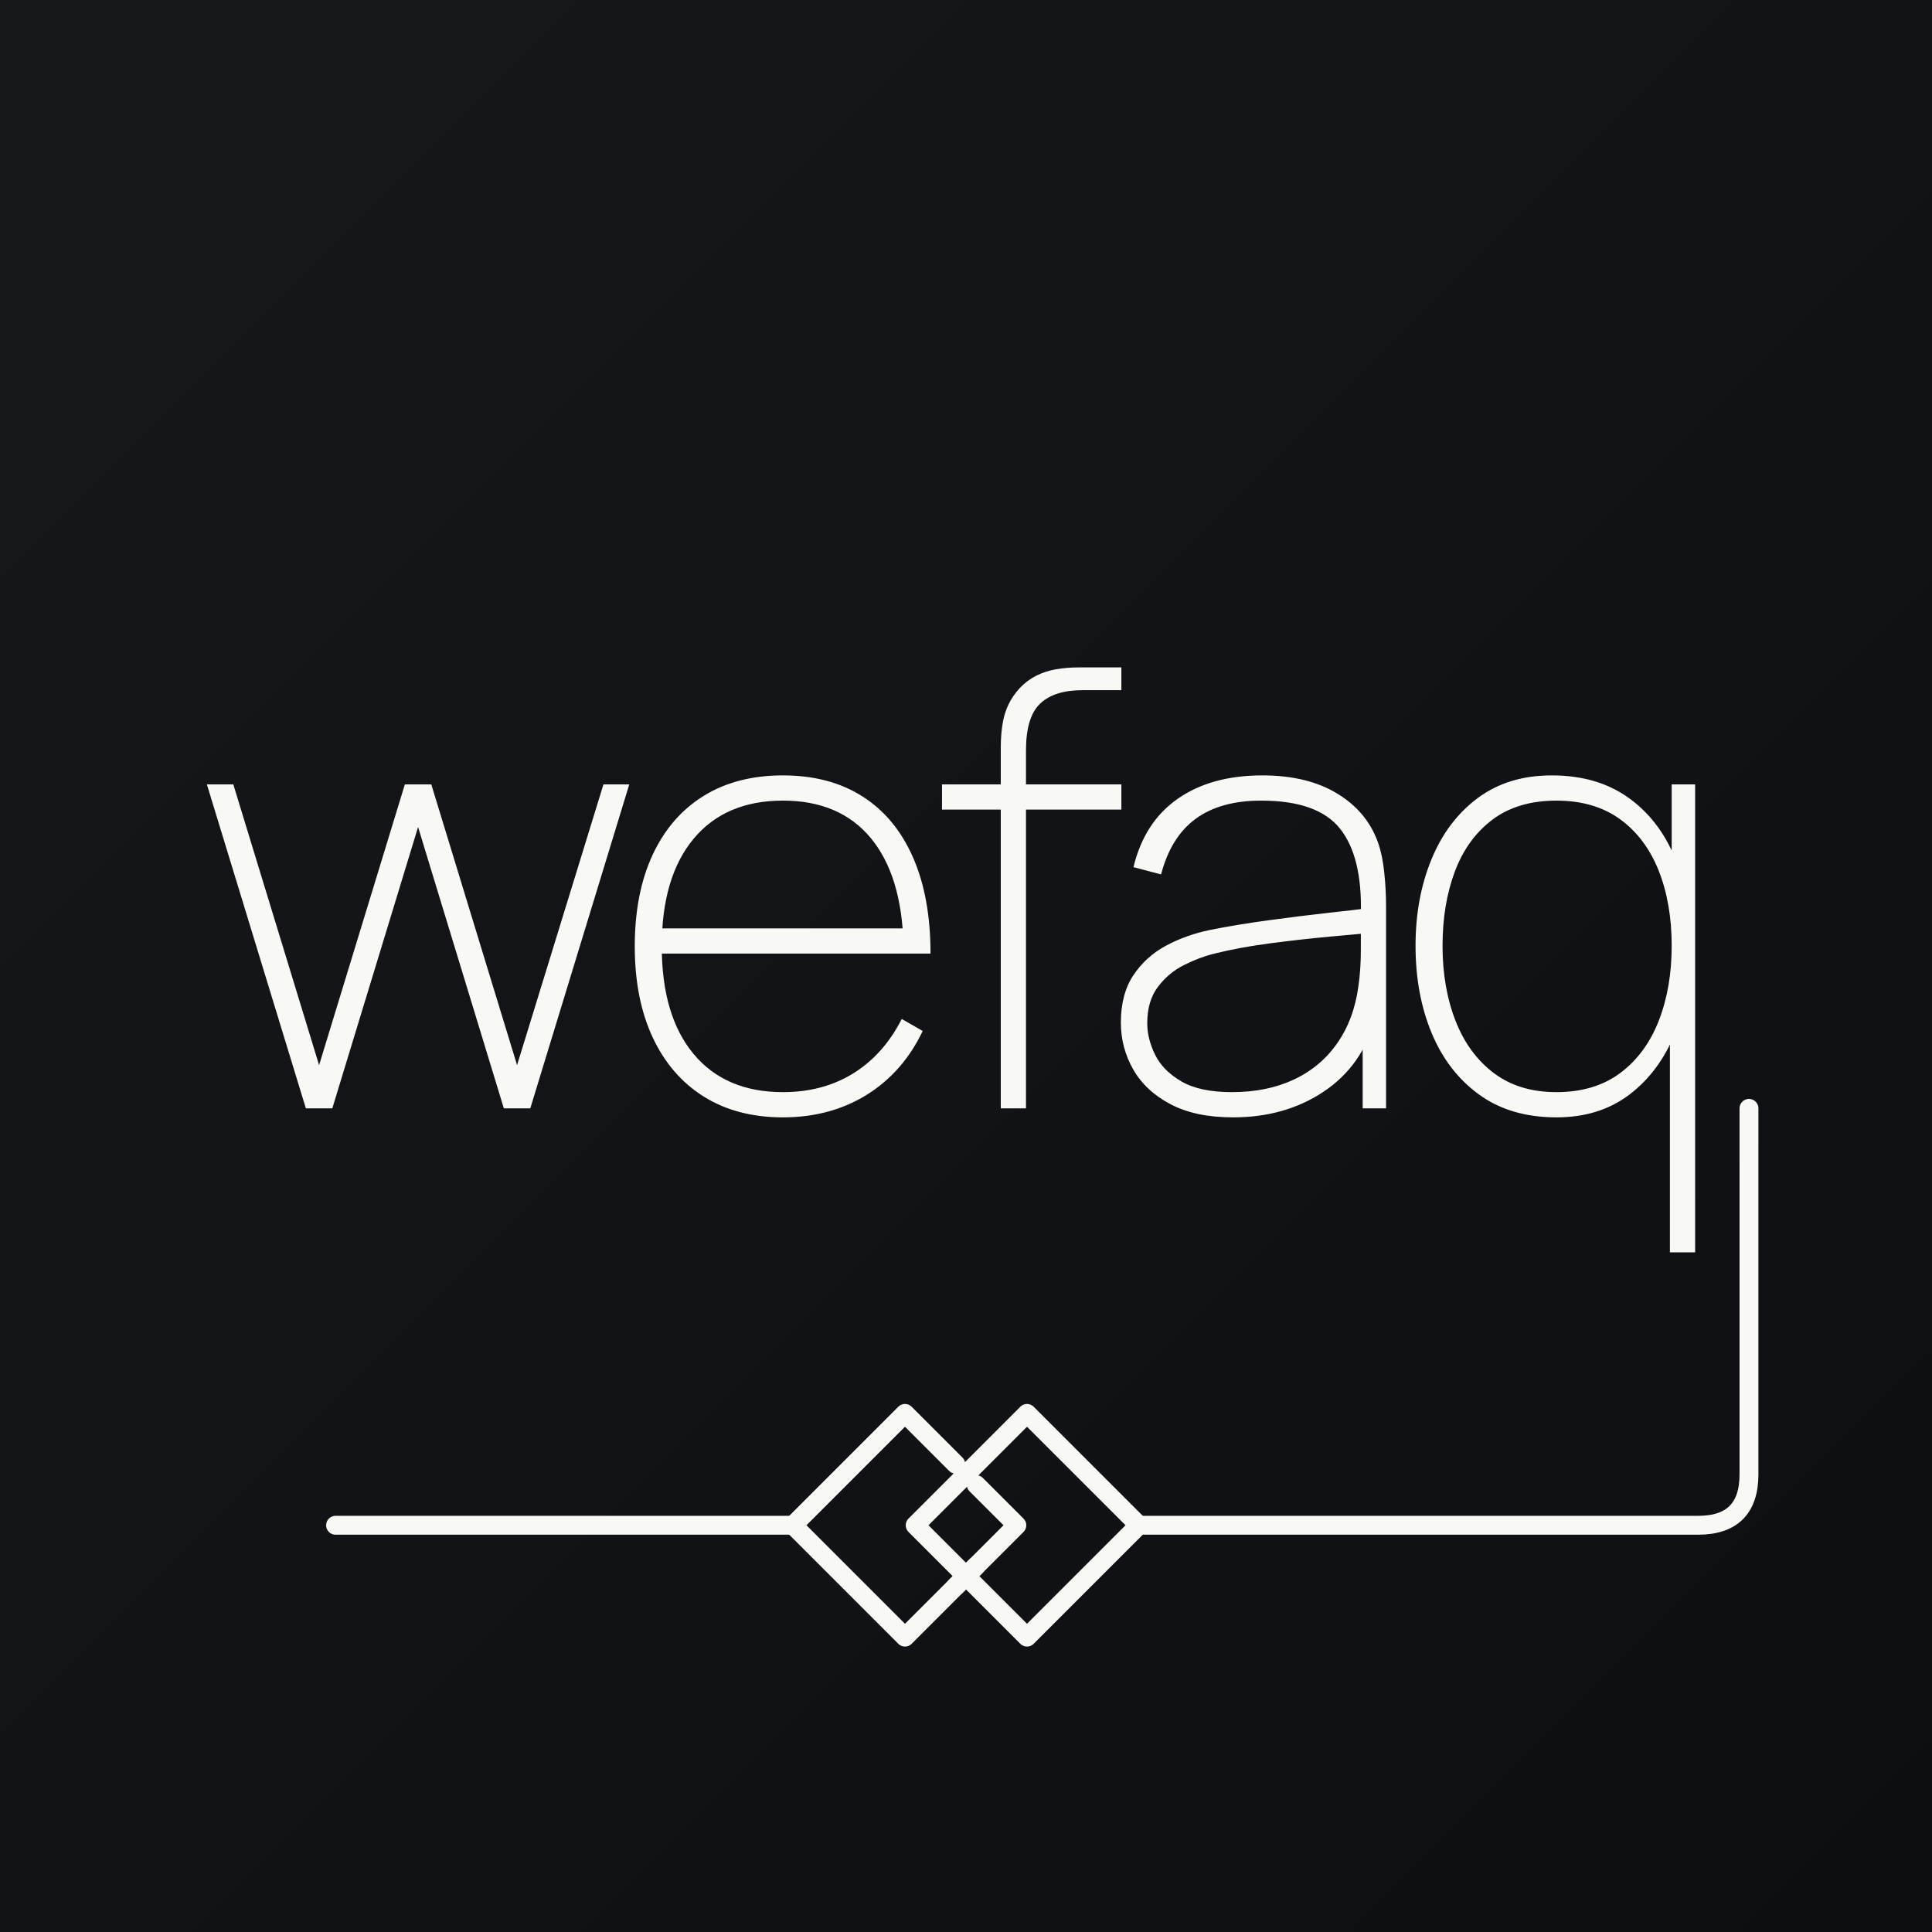
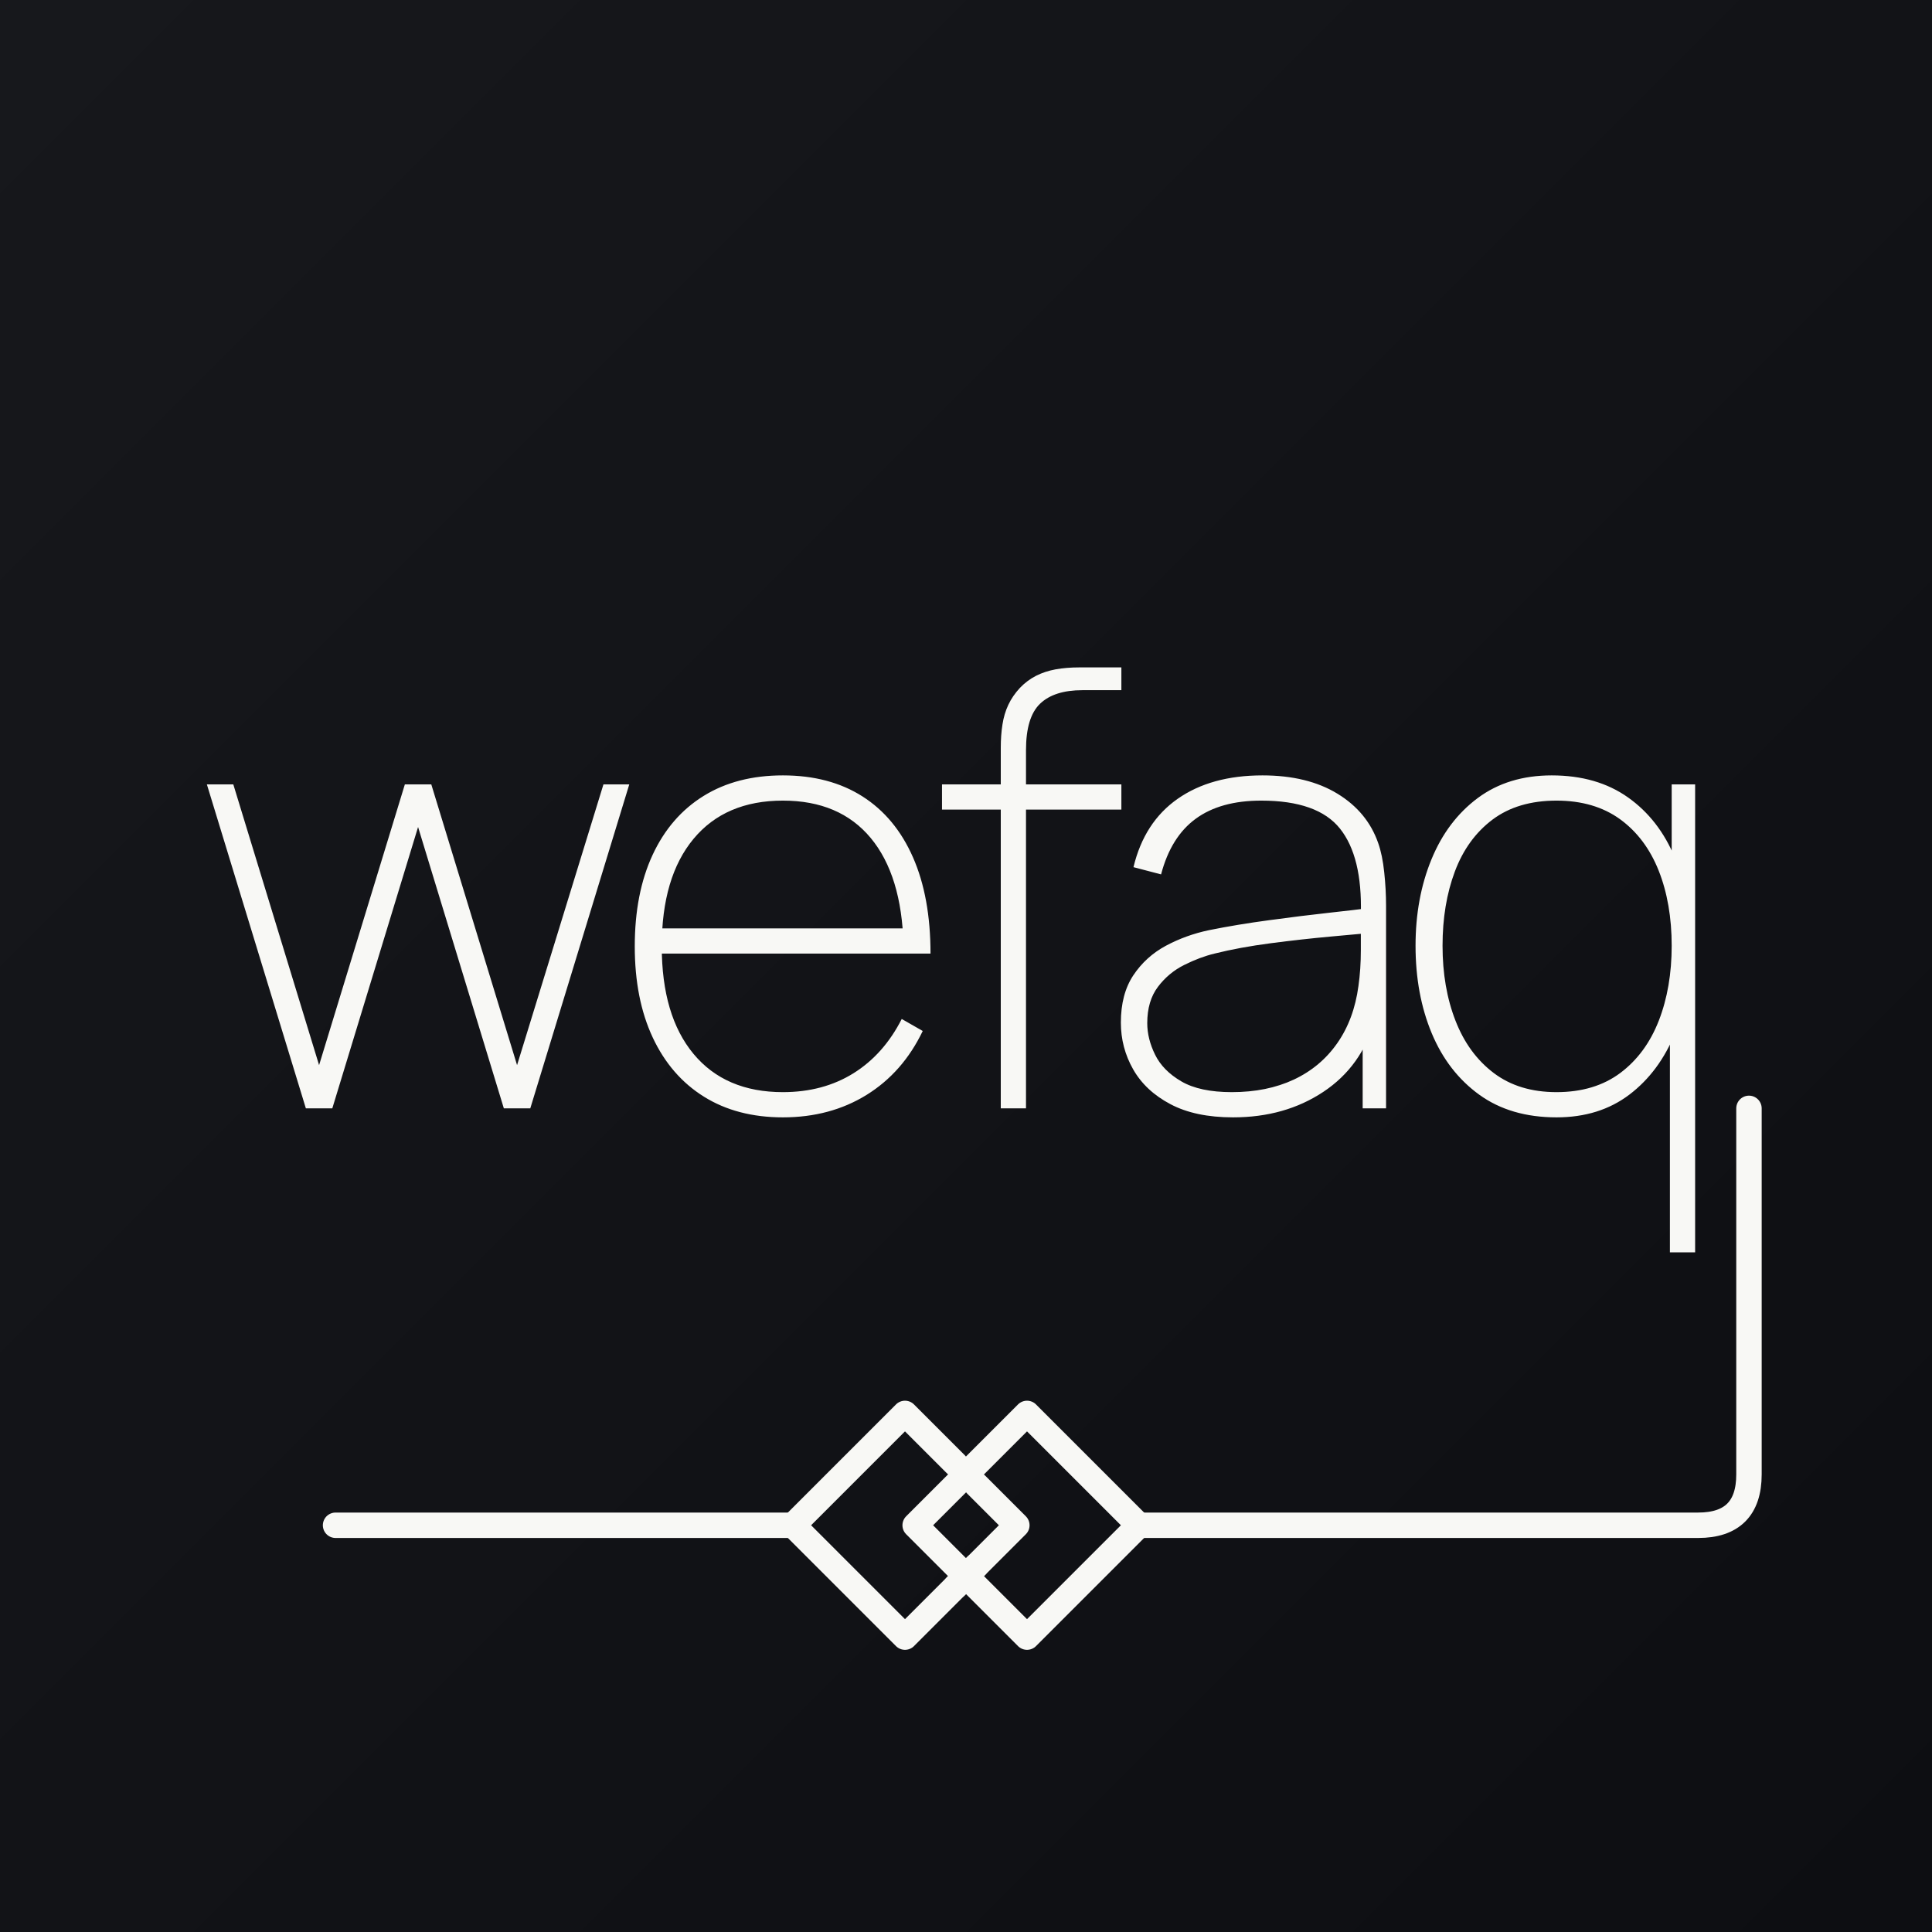
<svg xmlns="http://www.w3.org/2000/svg" viewBox="0 0 512 512" width="512" height="512">
  <defs>
    <linearGradient id="surface" x1="0" y1="0" x2="512" y2="512" gradientUnits="userSpaceOnUse">
      <stop stop-color="#17181C" />
      <stop offset="1" stop-color="#0D0E12" />
    </linearGradient>
  </defs>
  <rect width="512" height="512" fill="url(#surface)" />
-   <g transform="translate(256 256) scale(1.347368) translate(-256 -250)" shape-rendering="geometricPrecision">
+   <g transform="translate(256 256) scale(1.347368) translate(-256 -250)" shape-rendering="geometricPrecision" text-rendering="geometricPrecision">
    <path fill="#F8F8F5" d="M131.36 278L126.16 278L106.69 214.28L111.89 214.28L128.76 269.50L145.63 214.28L150.83 214.28L167.70 269.50L184.69 214.28L189.77 214.28L170.30 278L165.10 278L148.23 222.66 M219.99 279.77Q210.97 279.77 204.45 275.70Q197.93 271.63 194.39 264.08Q190.85 256.52 190.85 246.14Q190.85 235.70 194.36 228.14Q197.87 220.59 204.39 216.55Q210.91 212.51 219.99 212.51Q229.14 212.51 235.63 216.64Q242.12 220.77 245.57 228.62Q249.02 236.46 249.02 247.56L243.71 247.56L243.71 245.90Q243.36 232.16 237.25 224.81Q231.14 217.47 219.99 217.47Q208.66 217.47 202.41 224.99Q196.16 232.51 196.16 246.14Q196.16 259.77 202.41 267.29Q208.66 274.81 219.99 274.81Q227.90 274.81 233.86 271.10Q239.82 267.38 243.36 260.42L247.49 262.78Q243.59 270.92 236.45 275.35Q229.31 279.77 219.99 279.77M245.95 247.56L194.03 247.56L194.03 242.60L245.95 242.60 M267.80 278L262.84 278L262.84 207.08Q262.84 204.60 263.17 202.51Q263.49 200.41 264.32 198.64Q265.14 196.88 266.62 195.28Q268.04 193.81 269.78 192.92Q271.52 192.04 273.64 191.65Q275.76 191.27 278.30 191.27L286.56 191.27L286.56 195.75L278.89 195.75Q273.35 195.75 270.57 198.41Q267.80 201.06 267.80 207.55L267.80 278M286.56 219.24L251.28 219.24L251.28 214.28L286.56 214.28 M308.53 279.77Q301.09 279.77 296.20 277.17Q291.30 274.58 288.88 270.33Q286.46 266.08 286.46 261.13Q286.46 255.52 288.91 251.83Q291.36 248.15 295.31 246.02Q299.27 243.90 303.81 242.95Q309.35 241.83 315.70 240.98Q322.04 240.12 327.41 239.53Q332.78 238.94 335.43 238.59L333.66 239.77Q333.96 228.50 329.56 222.98Q325.17 217.47 314.07 217.47Q306.05 217.47 301.18 221.04Q296.31 224.60 294.37 231.98L288.94 230.56Q291.06 221.71 297.64 217.11Q304.22 212.51 314.31 212.51Q323.16 212.51 329.06 216.11Q334.96 219.71 337.08 225.84Q337.91 228.20 338.26 231.57Q338.62 234.93 338.62 238.12L338.62 278L334.02 278L334.02 260.54L336.38 260.65Q333.84 269.74 326.29 274.75Q318.74 279.77 308.53 279.77M308.29 274.81Q315.20 274.81 320.48 272.34Q325.76 269.86 329.03 265.17Q332.31 260.48 333.19 253.93Q333.66 250.62 333.66 246.85Q333.66 243.07 333.66 241.42L336.26 243.43Q333.13 243.72 327.61 244.22Q322.10 244.72 315.96 245.52Q309.83 246.32 304.87 247.56Q301.98 248.26 298.91 249.80Q295.84 251.33 293.75 254.10Q291.65 256.88 291.65 261.24Q291.65 264.31 293.19 267.44Q294.72 270.57 298.35 272.69Q301.98 274.81 308.29 274.81 M372.15 279.77Q363.12 279.77 356.96 275.32Q350.79 270.86 347.60 263.22Q344.42 255.58 344.42 246.02Q344.42 236.64 347.55 229.03Q350.67 221.42 356.66 216.96Q362.65 212.51 371.20 212.51Q380.11 212.51 386.22 216.85Q392.33 221.18 395.45 228.76Q398.58 236.35 398.58 246.02Q398.58 255.52 395.48 263.16Q392.39 270.80 386.49 275.29Q380.59 279.77 372.15 279.77M372.15 274.81Q379.64 274.81 384.69 271.04Q389.73 267.26 392.27 260.74Q394.80 254.22 394.80 246.02Q394.80 237.70 392.24 231.24Q389.67 224.78 384.63 221.12Q379.58 217.47 372.15 217.47Q364.54 217.47 359.55 221.21Q354.57 224.96 352.15 231.42Q349.73 237.88 349.73 246.02Q349.73 254.22 352.27 260.74Q354.80 267.26 359.79 271.04Q364.77 274.81 372.15 274.81M399.41 306.32L394.45 306.32L394.45 264.43L394.80 264.43L394.80 214.28L399.41 214.28" />
-     <g stroke="#F8F8F5" stroke-width="3.711" stroke-linecap="round" stroke-linejoin="round" fill="none" shape-rendering="geometricPrecision">
+     <g stroke="#F8F8F5" stroke-width="5" stroke-linecap="round" stroke-linejoin="round" fill="none" vector-effect="non-scaling-stroke" shape-rendering="geometricPrecision">
      <line x1="132" y1="360" x2="222" y2="360" />
      <path d="M 290 360 L 400 360 Q 410 360 410 350 L 410 278" />
      <path d="M222 360 L 244 338 L 254 348" />
      <path d="M258 352 L 266 360 L 254 372" />
      <path d="M258 368 L 244 382 L 222 360" />
      <path d="M246 360 L 268 338 L 290 360 L 268 382 L 246 360 Z" />
    </g>
  </g>
</svg>
